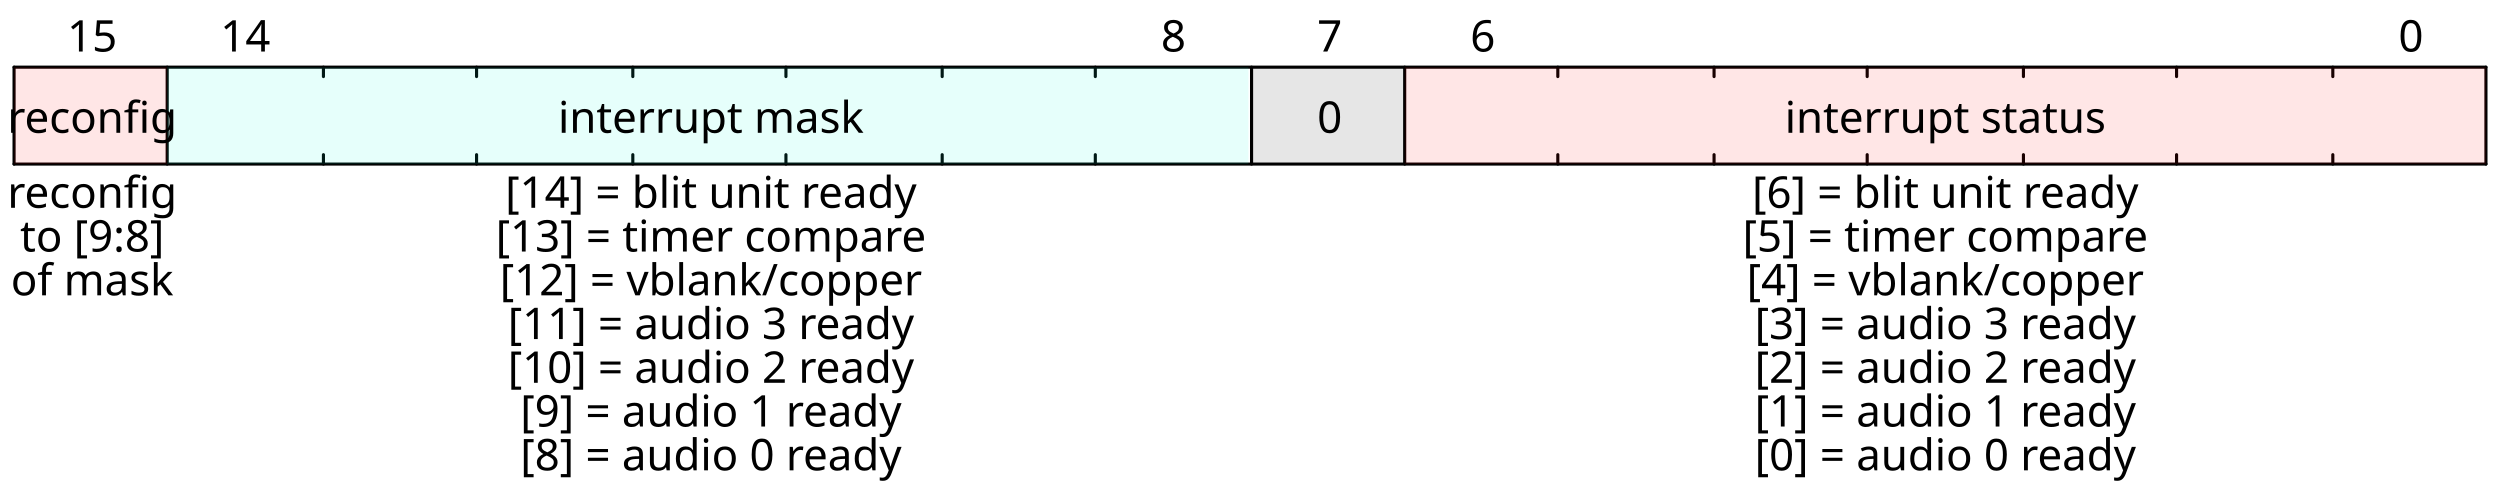
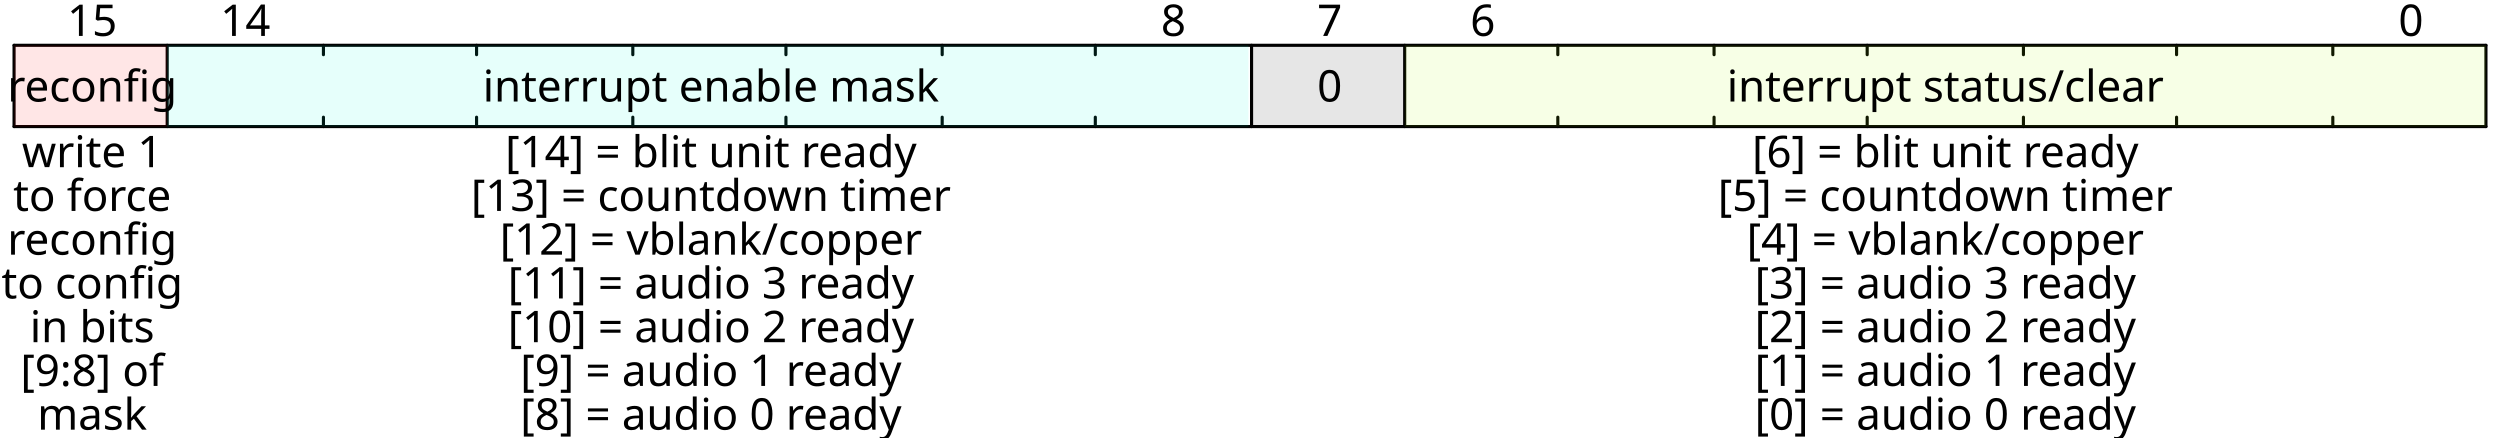
- <svg xmlns="http://www.w3.org/2000/svg" width="800" height="154" viewBox="0 0 800 154" class="WaveDrom">
+ <svg xmlns="http://www.w3.org/2000/svg" width="800" height="140" viewBox="0 0 800 140" class="WaveDrom">
  <g transform="translate(0.5,0.5)" text-anchor="middle" font-size="14" font-family="sans-serif" font-weight="normal">
-     <g transform="translate(4,21)">
+     <g transform="translate(4,14)">
      <g stroke="black" stroke-width="1" stroke-linecap="round">
        <line x2="791" />
-         <line x2="791" y1="31" y2="31" />
-         <line y2="31" />
-         <line x1="791" x2="791" y2="31" />
+         <line y2="26" />
+         <line x2="791" y1="26" y2="26" />
+         <line x1="791" x2="791" y2="26" />
        <line x1="742" x2="742" y2="3" />
-         <line x1="742" x2="742" y1="31" y2="28" />
+         <line x1="742" x2="742" y1="26" y2="23" />
        <line x1="692" x2="692" y2="3" />
-         <line x1="692" x2="692" y1="31" y2="28" />
+         <line x1="692" x2="692" y1="26" y2="23" />
        <line x1="643" x2="643" y2="3" />
-         <line x1="643" x2="643" y1="31" y2="28" />
+         <line x1="643" x2="643" y1="26" y2="23" />
        <line x1="593" x2="593" y2="3" />
-         <line x1="593" x2="593" y1="31" y2="28" />
+         <line x1="593" x2="593" y1="26" y2="23" />
        <line x1="544" x2="544" y2="3" />
-         <line x1="544" x2="544" y1="31" y2="28" />
+         <line x1="544" x2="544" y1="26" y2="23" />
        <line x1="494" x2="494" y2="3" />
-         <line x1="494" x2="494" y1="31" y2="28" />
-         <line x1="445" x2="445" y2="31" />
-         <line x1="396" x2="396" y2="31" />
+         <line x1="494" x2="494" y1="26" y2="23" />
+         <line x1="445" x2="445" y2="26" />
+         <line x1="396" x2="396" y2="26" />
        <line x1="346" x2="346" y2="3" />
-         <line x1="346" x2="346" y1="31" y2="28" />
+         <line x1="346" x2="346" y1="26" y2="23" />
        <line x1="297" x2="297" y2="3" />
-         <line x1="297" x2="297" y1="31" y2="28" />
+         <line x1="297" x2="297" y1="26" y2="23" />
        <line x1="247" x2="247" y2="3" />
-         <line x1="247" x2="247" y1="31" y2="28" />
+         <line x1="247" x2="247" y1="26" y2="23" />
        <line x1="198" x2="198" y2="3" />
-         <line x1="198" x2="198" y1="31" y2="28" />
+         <line x1="198" x2="198" y1="26" y2="23" />
        <line x1="148" x2="148" y2="3" />
-         <line x1="148" x2="148" y1="31" y2="28" />
+         <line x1="148" x2="148" y1="26" y2="23" />
        <line x1="99" x2="99" y2="3" />
-         <line x1="99" x2="99" y1="31" y2="28" />
-         <line x1="49" x2="49" y2="31" />
+         <line x1="99" x2="99" y1="26" y2="23" />
+         <line x1="49" x2="49" y2="26" />
      </g>
      <g>
        <g>
-           <rect x="445" width="346" height="31" style="fill-opacity:0.1;fill:hsl(0,100%,50%)" />
-           <rect x="396" width="49" height="31" style="fill-opacity:0.1" />
-           <rect x="49" width="346" height="31" style="fill-opacity:0.1;fill:hsl(170,100%,50%)" />
-           <rect width="49" height="31" style="fill-opacity:0.1;fill:hsl(0,100%,50%)" />
+           <rect x="445" width="346" height="26" style="fill-opacity:0.1;fill:hsl(80,100%,50%)" />
+           <rect x="396" width="49" height="26" style="fill-opacity:0.1" />
+           <rect x="49" width="346" height="26" style="fill-opacity:0.1;fill:hsl(170,100%,50%)" />
+           <rect width="49" height="26" style="fill-opacity:0.1;fill:hsl(0,100%,50%)" />
        </g>
-         <g transform="translate(25,-11)">
-           <g transform="translate(742)">
-             <text y="6">0</text>
+         <g transform="translate(25,-3)">
+           <text x="742">0</text>
+           <text x="445">6</text>
+           <text x="396">7</text>
+           <text x="346">8</text>
+           <text x="49">14</text>
+           <text>15</text>
+         </g>
+         <g transform="translate(25,18)">
+           <text x="593">
+             <tspan>interrupt status/clear</tspan>
+           </text>
+           <g>
+             <text x="396">0</text>
          </g>
-           <g transform="translate(445)">
-             <text y="6">6</text>
-           </g>
-           <g transform="translate(396)">
-             <text y="6">7</text>
-           </g>
-           <g transform="translate(346)">
-             <text y="6">8</text>
-           </g>
-           <g transform="translate(49)">
-             <text y="6">14</text>
-           </g>
-           <g transform="translate(0)">
-             <text y="6">15</text>
-           </g>
-         </g>
-         <g transform="translate(25,15)">
-           <g transform="translate(593)">
-             <text y="6">
-               <tspan>interrupt status</tspan>
-             </text>
-           </g>
-           <g transform="translate(396)">
-             <text y="6">
-               <tspan>0</tspan>
-             </text>
-           </g>
-           <g transform="translate(198)">
-             <text y="6">
-               <tspan>interrupt mask</tspan>
-             </text>
-           </g>
-           <g transform="translate(0)">
-             <text y="6">
-               <tspan>reconfig</tspan>
-             </text>
-           </g>
+           <text x="198">
+             <tspan>interrupt enable mask</tspan>
+           </text>
+           <text>
+             <tspan>reconfig</tspan>
+           </text>
        </g>
        <g transform="translate(25,39)">
          <g>
-             <g transform="translate(593)">
-               <text y="6">
-                 <tspan>[6] = blit unit ready</tspan>
-               </text>
-             </g>
-             <g transform="translate(593,14)">
-               <text y="6">
-                 <tspan>[5] = timer compare</tspan>
-               </text>
-             </g>
-             <g transform="translate(593,28)">
-               <text y="6">
-                 <tspan>[4] = vblank/copper</tspan>
-               </text>
-             </g>
-             <g transform="translate(593,42)">
-               <text y="6">
-                 <tspan>[3] = audio 3 ready</tspan>
-               </text>
-             </g>
-             <g transform="translate(593,56)">
-               <text y="6">
-                 <tspan>[2] = audio 2 ready</tspan>
-               </text>
-             </g>
-             <g transform="translate(593,70)">
-               <text y="6">
-                 <tspan>[1] = audio 1 ready</tspan>
-               </text>
-             </g>
-             <g transform="translate(593,84)">
-               <text y="6">
-                 <tspan>[0] = audio 0 ready</tspan>
-               </text>
-             </g>
+             <text x="593">
+               <tspan>[6] = blit unit ready</tspan>
+             </text>
+             <text x="593" y="14">
+               <tspan>[5] = countdown timer</tspan>
+             </text>
+             <text x="593" y="28">
+               <tspan>[4] = vblank/copper</tspan>
+             </text>
+             <text x="593" y="42">
+               <tspan>[3] = audio 3 ready</tspan>
+             </text>
+             <text x="593" y="56">
+               <tspan>[2] = audio 2 ready</tspan>
+             </text>
+             <text x="593" y="70">
+               <tspan>[1] = audio 1 ready</tspan>
+             </text>
+             <text x="593" y="84">
+               <tspan>[0] = audio 0 ready</tspan>
+             </text>
          </g>
          <g>
-             <g transform="translate(198)">
-               <text y="6">
-                 <tspan>[14] = blit unit ready</tspan>
-               </text>
-             </g>
-             <g transform="translate(198,14)">
-               <text y="6">
-                 <tspan>[13] = timer compare</tspan>
-               </text>
-             </g>
-             <g transform="translate(198,28)">
-               <text y="6">
-                 <tspan>[12] = vblank/copper</tspan>
-               </text>
-             </g>
-             <g transform="translate(198,42)">
-               <text y="6">
-                 <tspan>[11] = audio 3 ready</tspan>
-               </text>
-             </g>
-             <g transform="translate(198,56)">
-               <text y="6">
-                 <tspan>[10] = audio 2 ready</tspan>
-               </text>
-             </g>
-             <g transform="translate(198,70)">
-               <text y="6">
-                 <tspan>[9] = audio 1 ready</tspan>
-               </text>
-             </g>
-             <g transform="translate(198,84)">
-               <text y="6">
-                 <tspan>[8] = audio 0 ready</tspan>
-               </text>
-             </g>
+             <text x="198">
+               <tspan>[14] = blit unit ready</tspan>
+             </text>
+             <text x="198" y="14">
+               <tspan>[13] = countdown timer</tspan>
+             </text>
+             <text x="198" y="28">
+               <tspan>[12] = vblank/copper</tspan>
+             </text>
+             <text x="198" y="42">
+               <tspan>[11] = audio 3 ready</tspan>
+             </text>
+             <text x="198" y="56">
+               <tspan>[10] = audio 2 ready</tspan>
+             </text>
+             <text x="198" y="70">
+               <tspan>[9] = audio 1 ready</tspan>
+             </text>
+             <text x="198" y="84">
+               <tspan>[8] = audio 0 ready</tspan>
+             </text>
          </g>
          <g>
-             <g transform="translate(0)">
-               <text y="6">
-                 <tspan>reconfig</tspan>
-               </text>
-             </g>
-             <g transform="translate(0,14)">
-               <text y="6">
-                 <tspan>to [9:8]</tspan>
-               </text>
-             </g>
-             <g transform="translate(0,28)">
-               <text y="6">
-                 <tspan>of mask</tspan>
-               </text>
-             </g>
+             <text>
+               <tspan>write 1</tspan>
+             </text>
+             <text y="14">
+               <tspan>to force</tspan>
+             </text>
+             <text y="28">
+               <tspan>reconfig</tspan>
+             </text>
+             <text y="42">
+               <tspan>to config</tspan>
+             </text>
+             <text y="56">
+               <tspan>in bits</tspan>
+             </text>
+             <text y="70">
+               <tspan>[9:8] of</tspan>
+             </text>
+             <text y="84">
+               <tspan>mask</tspan>
+             </text>
          </g>
        </g>
      </g>
    </g>
  </g>
</svg>
